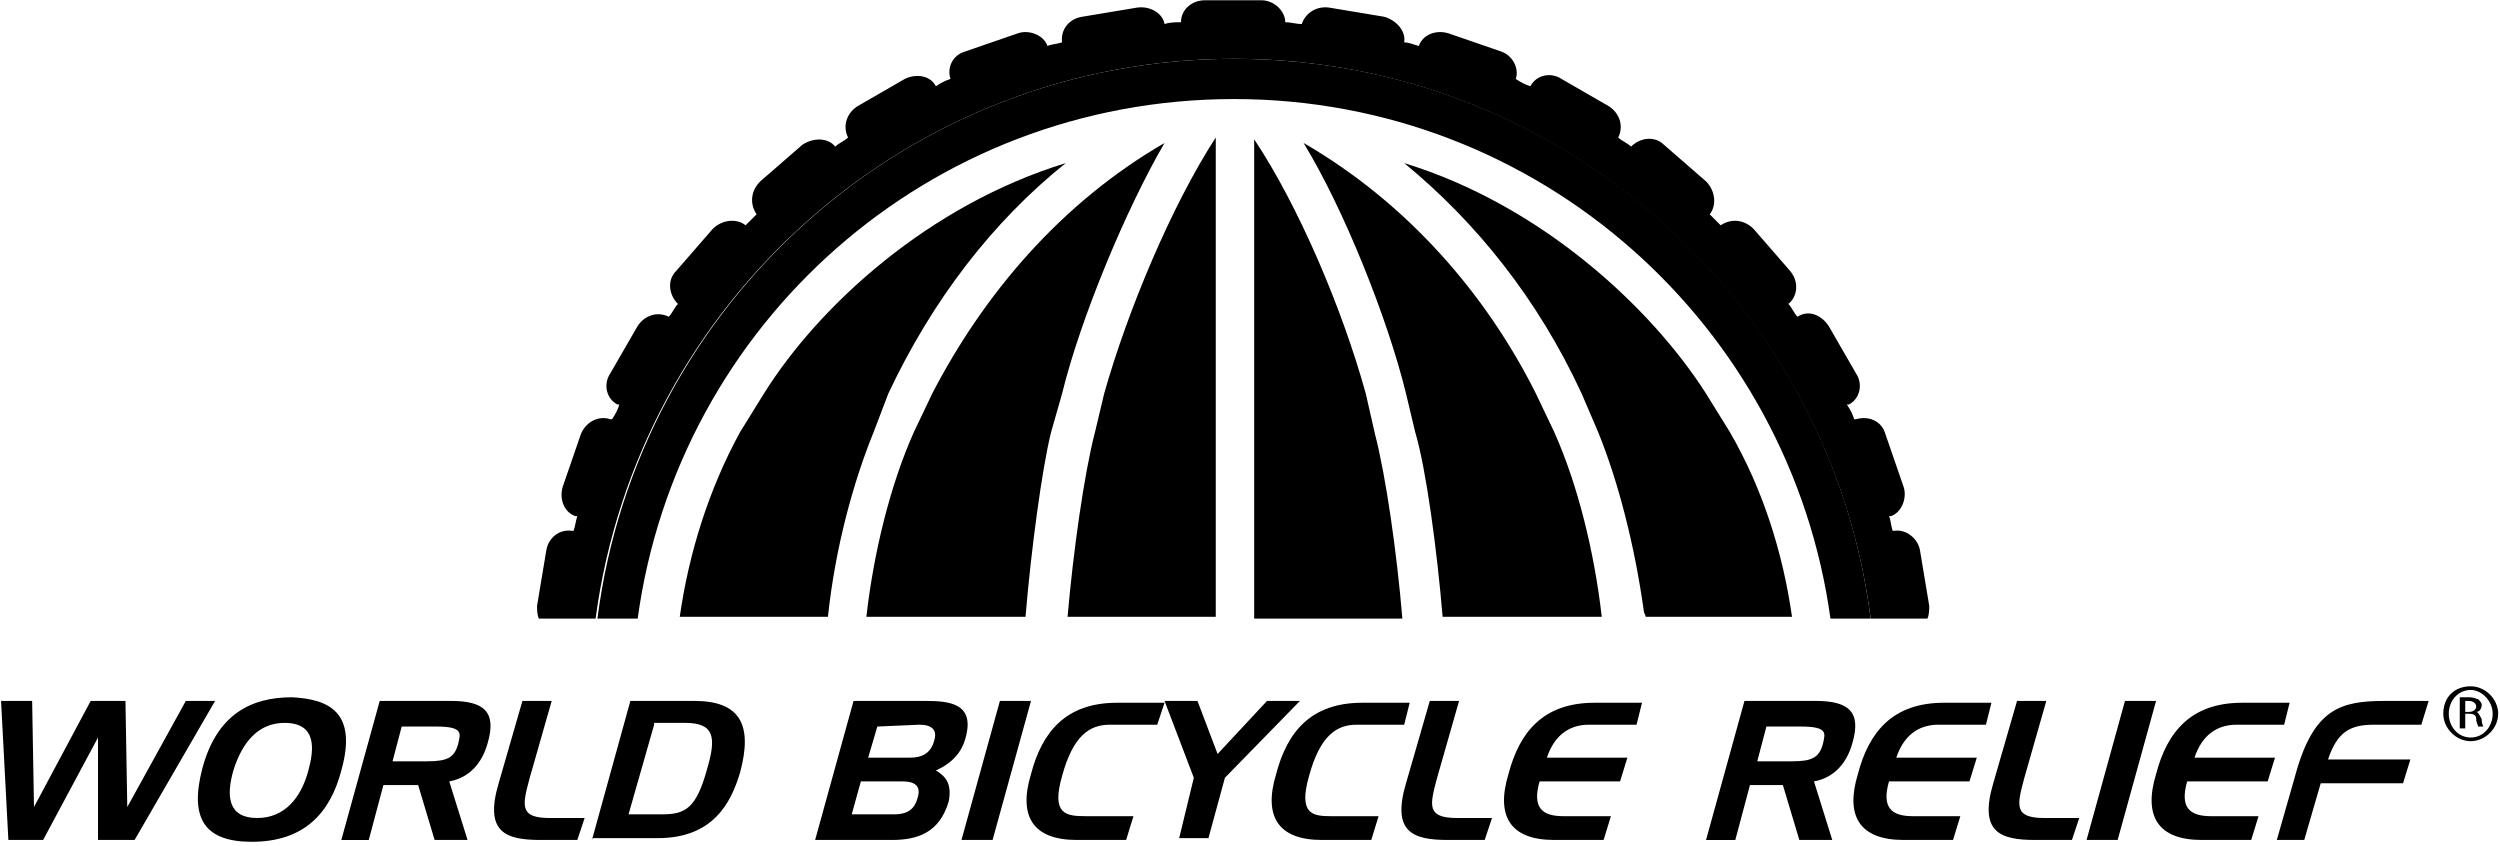
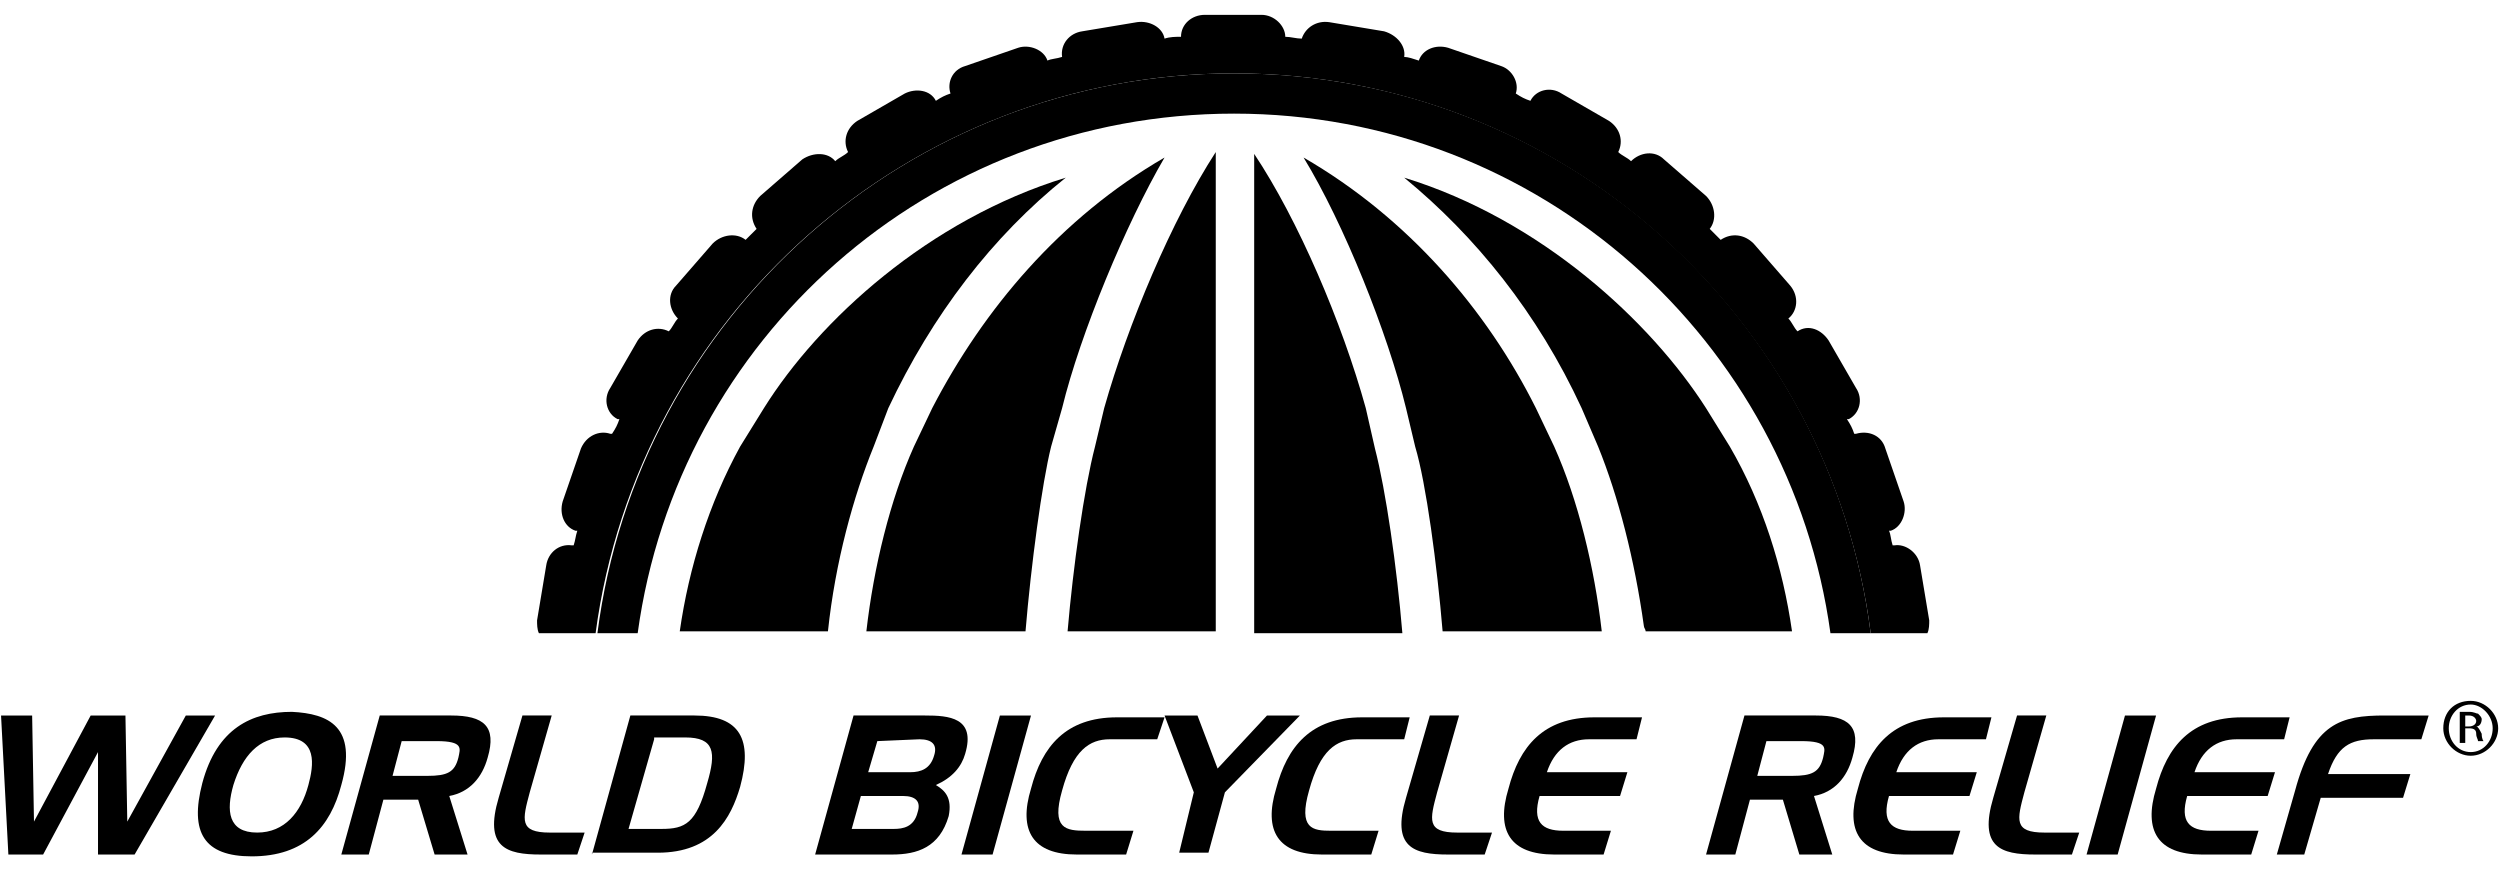
- <svg xmlns="http://www.w3.org/2000/svg" width="399" height="135" viewBox="0 0 399 135">
+ <svg xmlns="http://www.w3.org/2000/svg" width="200" height="70" viewBox="0 0 399 135">
  <g transform="translate(-1 -2)" fill="none" fill-rule="evenodd">
    <path d="M119.124 71.24l3.796-6.13c8.759-13.723 26.277-30.074 48.175-36.789-11.387 9.343-21.314 21.606-28.321 36.788l-2.628 6.132c-3.212 8.175-6.131 18.686-7.3 29.489h6.424c1.168-10.22 3.796-21.022 7.591-29.49l2.92-6.13c7.883-15.767 20.438-30.365 37.08-40-6.423 10.51-13.43 28.029-16.35 40l-1.46 6.13c-1.46 5.84-3.504 18.979-4.087 29.49h6.423c.876-10.511 2.628-22.774 4.38-29.49l1.46-6.13c3.795-13.723 10.802-30.074 17.81-40.584v76.496h6.423V24.526c7.007 10.51 14.014 26.86 17.81 40.583l1.46 6.132c1.752 6.715 3.504 19.27 4.38 29.489h6.423c-.876-10.511-2.628-23.65-4.38-29.49l-1.46-6.13c-2.92-11.971-9.927-29.49-16.35-40 16.642 9.635 28.905 24.233 37.08 40l2.92 6.13c3.796 8.468 6.423 19.27 7.591 29.49h6.716c0-.292-.292-.584-.292-.876-1.168-10.51-4.088-20.73-7.3-28.613l-2.627-6.132c-7.008-14.89-16.643-27.445-28.322-36.788 21.898 6.715 39.417 22.774 48.176 36.788l3.795 6.132c4.964 9.051 8.175 19.27 9.927 29.489h6.424c-6.424-47.007-46.424-82.92-95.183-82.92-48.759 0-88.759 36.205-95.182 82.92h6.423c1.168-10.22 4.672-20.438 9.635-29.49z" />
    <path d="M197.956 11.387c52.263 0 95.183 39.124 101.606 89.343h9.051c.292-.584.292-1.46.292-2.044l-1.46-8.759c-.292-2.044-2.336-3.504-4.087-3.212h-.292c-.292-.876-.292-1.751-.584-2.335h.292c1.752-.584 2.627-2.92 2.044-4.672l-2.92-8.467c-.584-2.044-2.628-2.92-4.672-2.336h-.292c-.292-.876-.584-1.46-1.168-2.336h.292c1.752-.876 2.336-3.211 1.168-4.963l-4.38-7.591c-1.167-1.752-3.211-2.628-4.963-1.46-.584-.584-.876-1.46-1.46-2.044 1.46-1.168 1.752-3.504.292-5.256l-5.84-6.715c-1.459-1.46-3.503-1.752-5.255-.584l-1.751-1.752c1.167-1.46.876-3.795-.584-5.255l-6.716-5.84c-1.46-1.46-3.795-1.167-5.255.292-.584-.583-1.46-.875-2.044-1.46.876-1.751.292-3.795-1.46-4.963l-7.591-4.38c-1.752-1.167-4.088-.583-4.964 1.168-.875-.292-1.46-.584-2.335-1.167.584-1.752-.584-3.796-2.336-4.38l-8.467-2.92c-2.044-.584-4.088.292-4.672 2.044-.876-.292-1.752-.584-2.336-.584.292-1.752-1.167-3.504-3.211-4.087l-8.76-1.46c-2.043-.292-3.795.876-4.379 2.627-.876 0-1.752-.292-2.628-.292 0-1.751-1.751-3.503-3.795-3.503h-9.051c-2.044 0-3.796 1.46-3.796 3.503-.876 0-1.752 0-2.628.292-.292-1.751-2.335-2.92-4.38-2.627l-8.758 1.46c-2.044.292-3.504 2.043-3.212 4.087-.876.292-1.752.292-2.336.584-.584-1.752-2.92-2.628-4.671-2.044l-8.468 2.92c-2.043.584-2.92 2.628-2.335 4.38-.876.292-1.46.583-2.336 1.167-.876-1.751-3.212-2.043-4.964-1.167l-7.59 4.38c-1.753 1.167-2.337 3.21-1.46 4.963-.585.584-1.46.876-2.044 1.46-1.168-1.46-3.504-1.46-5.256-.293l-6.715 5.84c-1.46 1.46-1.752 3.504-.584 5.255L120 37.956c-1.46-1.168-3.796-.876-5.255.584l-5.84 6.715c-1.46 1.46-1.168 3.796.292 5.256-.584.584-.876 1.46-1.46 2.044-1.752-.876-3.795-.292-4.963 1.46l-4.38 7.59c-1.168 1.753-.584 4.088 1.168 4.964h.292c-.292.876-.584 1.46-1.168 2.336h-.292c-1.752-.584-3.795.292-4.671 2.336l-2.92 8.467c-.584 2.044.292 4.088 2.044 4.672h.292c-.292.875-.292 1.46-.584 2.335h-.292c-2.044-.292-3.796 1.168-4.088 3.212l-1.46 8.76c0 .583 0 1.459.292 2.043h9.051c6.716-50.511 49.927-89.343 101.898-89.343z" fill="#000" fill-rule="nonzero" />
    <path d="M197.956 11.387c-52.263 0-95.182 39.124-101.606 89.343h6.424c6.423-47.007 46.423-82.92 95.182-82.92 48.76 0 88.76 36.205 95.183 82.92h6.423c-6.423-50.511-49.343-89.343-101.606-89.343z" fill="#000" fill-rule="nonzero" />
    <path d="M177.226 64.818l-1.46 6.13c-1.751 6.716-3.503 19.271-4.38 29.49h23.65V23.942c-7.007 10.803-14.014 27.445-17.81 40.876zm41.752 0c-3.796-13.723-10.803-30.073-17.81-40.584v76.496h23.65c-.876-10.511-2.628-22.774-4.38-29.49l-1.46-6.422zm27.153 0c-7.883-15.767-20.438-30.365-37.08-40 6.423 10.51 13.43 28.029 16.35 40l1.46 6.13c1.752 5.84 3.504 18.979 4.38 29.49h25.401c-1.168-10.219-3.795-21.022-7.59-29.49l-2.92-6.13z" fill="#000" fill-rule="nonzero" />
    <path d="M273.285 64.818c-8.76-13.723-26.278-30.073-48.176-36.789 11.387 9.343 21.314 21.606 28.322 36.789l2.627 6.13c3.212 7.884 5.84 18.103 7.3 28.614 0 .292.292.584.292.876h23.357c-1.46-10.219-4.671-20.438-9.927-29.49l-3.795-6.13zm-102.774 0c2.92-11.971 10.219-29.49 16.35-40-16.642 9.635-28.905 24.233-37.08 40l-2.92 6.13c-3.795 8.468-6.423 19.271-7.59 29.49h25.4c.876-10.511 2.628-23.65 4.088-29.49l1.752-6.13z" fill="#000" fill-rule="nonzero" />
    <path d="M142.774 64.818c7.007-14.891 16.642-27.446 28.32-36.789-21.897 6.716-39.415 22.774-48.174 36.789l-3.796 6.13c-4.963 9.052-8.175 19.271-9.635 29.49h23.65c1.168-11.095 4.087-21.606 7.299-29.49l2.336-6.13z" fill="#000" fill-rule="nonzero" />
    <path fill="#000" fill-rule="nonzero" d="M2.336 136.058L1.168 113.869 6.131 113.869 6.423 130.803 15.474 113.869 21.022 113.869 21.314 130.803 30.657 113.869 35.328 113.869 22.482 136.058 16.642 136.058 16.642 119.708 7.883 136.058z" />
    <path d="M55.474 124.964c-1.751 6.715-5.839 11.386-14.306 11.386-7.591 0-9.927-3.795-7.883-11.678 2.335-8.76 7.883-11.387 14.306-11.387 5.84.292 10.511 2.335 7.883 11.679zm-13.43 7.59c4.38 0 7.007-3.21 8.175-7.59.876-3.212 1.46-7.592-3.796-7.592-4.087 0-6.715 2.92-8.175 7.592-1.168 4.087-.876 7.59 3.796 7.59zm13.43 3.504l6.132-22.19h11.387c5.255 0 7.299 1.752 5.84 6.716-.877 3.212-2.92 5.547-6.132 6.131l2.92 9.343h-5.256l-2.628-8.759H62.19l-2.336 8.76h-4.38zm9.635-18.102l-1.46 5.548h5.548c3.212 0 4.38-.584 4.964-2.92.292-1.46.875-2.628-3.504-2.628h-5.548zm28.03 18.102h-5.84c-5.547 0-9.05-1.167-6.715-9.05l3.796-13.14h4.671l-3.504 12.263c-1.167 4.38-1.751 6.424 3.212 6.424h5.548l-1.168 3.503zm2.335 0l6.132-22.19h10.219c7.3 0 9.343 3.796 7.3 11.387-1.46 4.964-4.38 10.511-13.14 10.511h-10.51v.292zm9.927-18.394l-4.087 14.307h5.255c3.796 0 5.548-.876 7.3-7.3 1.46-4.963 1.167-7.299-3.504-7.299h-4.964v.292zm25.694 18.394l6.131-22.19h11.387c3.796 0 8.175.293 6.423 6.132-.583 2.044-2.043 3.796-4.671 4.964 1.46.875 2.628 2.043 2.044 4.963-1.46 4.964-4.964 6.131-9.051 6.131h-12.263zm9.927-18.102l-1.46 4.964h6.715c1.752 0 3.212-.584 3.796-2.628.584-1.752-.292-2.628-2.336-2.628l-6.715.292zm-4.088 14.015h6.716c1.46 0 3.211-.292 3.795-2.628.584-1.752-.292-2.628-2.336-2.628h-6.715l-1.46 5.256z" fill="#000" fill-rule="nonzero" />
    <path fill="#000" fill-rule="nonzero" d="M165.547 113.869L159.416 136.058 154.453 136.058 160.584 113.869z" />
    <path d="M185.693 117.664h-7.59c-3.212 0-5.84 1.752-7.592 8.175-1.752 6.132.584 6.424 3.796 6.424h7.59l-1.167 3.795h-7.883c-7.008 0-9.343-3.795-7.3-10.51 1.752-6.716 5.548-11.387 13.723-11.387h7.591l-1.168 3.503z" fill="#000" fill-rule="nonzero" />
    <path fill="#000" fill-rule="nonzero" d="M191.533 126.131L186.861 113.869 192.117 113.869 195.328 122.336 203.212 113.869 208.467 113.869 196.496 126.131 193.869 135.766 189.197 135.766z" />
    <path d="M225.11 117.664h-7.592c-3.211 0-5.84 1.752-7.591 8.175-1.752 6.132.584 6.424 3.504 6.424h7.59l-1.167 3.795h-7.883c-7.007 0-9.343-3.795-7.3-10.51 1.752-6.716 5.548-11.387 13.723-11.387h7.591l-.876 3.503zm12.846 18.394h-5.84c-5.547 0-9.05-1.167-6.715-9.05l3.796-13.14h4.672l-3.504 12.263c-1.168 4.38-1.752 6.424 3.212 6.424h5.547l-1.168 3.503zm24.234-18.394h-7.591c-3.212 0-5.548 1.752-6.716 5.256h12.847l-1.168 3.795h-12.847c-1.168 4.088.292 5.548 3.796 5.548h7.591l-1.168 3.795h-7.883c-7.007 0-9.343-3.795-7.3-10.51 1.753-6.716 5.548-11.387 13.723-11.387h7.592l-.876 3.503zm11.095 18.394l6.131-22.19h11.387c5.255 0 7.3 1.752 5.84 6.716-.877 3.212-2.92 5.547-6.132 6.131l2.92 9.343h-5.256l-2.628-8.759h-5.255l-2.336 8.76h-4.671zm9.635-18.102l-1.46 5.548h5.547c3.212 0 4.38-.584 4.964-2.92.292-1.46.876-2.628-3.504-2.628h-5.547zm35.036-.292h-7.591c-3.212 0-5.547 1.752-6.715 5.256h12.846l-1.168 3.795h-12.846c-1.168 4.088.292 5.548 3.795 5.548h7.592l-1.168 3.795h-7.883c-7.008 0-9.344-3.795-7.3-10.51 1.752-6.716 5.548-11.387 13.723-11.387h7.591l-.876 3.503zm13.723 18.394h-5.84c-5.547 0-9.05-1.167-6.715-9.05l3.796-13.14h4.671l-3.503 12.263c-1.168 4.38-1.752 6.424 3.211 6.424h5.548l-1.168 3.503z" fill="#000" fill-rule="nonzero" />
    <path fill="#000" fill-rule="nonzero" d="M345.109 113.869L338.978 136.058 334.015 136.058 340.146 113.869z" />
    <path d="M365.547 117.664h-7.59c-3.212 0-5.548 1.752-6.716 5.256h12.847l-1.168 3.795h-12.847c-1.168 4.088.292 5.548 3.796 5.548h7.59l-1.167 3.795h-7.883c-7.008 0-9.343-3.795-7.3-10.51 1.752-6.716 5.548-11.387 13.723-11.387h7.591l-.876 3.503zm-1.167 18.394l2.92-10.219c2.919-10.803 7.299-11.97 14.306-11.97h7.007l-1.168 3.795h-7.591c-3.796 0-5.84 1.168-7.3 5.548h13.14l-1.168 3.795h-13.14l-2.627 9.051h-4.38zm30.948-24.525c2.336 0 4.38 2.044 4.38 4.38 0 2.335-2.044 4.379-4.38 4.379-2.335 0-4.38-2.044-4.38-4.38 0-2.627 1.753-4.38 4.38-4.38zm0 .584c-2.043 0-3.503 1.752-3.503 3.795 0 2.044 1.46 3.796 3.503 3.796 2.044 0 3.504-1.752 3.504-3.796 0-2.043-1.752-3.795-3.504-3.795zm-.875 6.131h-.876v-4.963h1.46c.875 0 1.167.292 1.46.292.291.292.583.584.583.876 0 .583-.292 1.167-.876 1.167.292 0 .584.584.876 1.168 0 .876.292 1.168.292 1.168h-.876c0-.292-.292-.584-.292-1.168s-.292-.876-1.168-.876h-.583v2.336zm0-2.628h.583c.584 0 1.168-.292 1.168-.875 0-.292-.292-.876-1.168-.876h-.583v1.751z" fill="#000" fill-rule="nonzero" />
  </g>
</svg>
